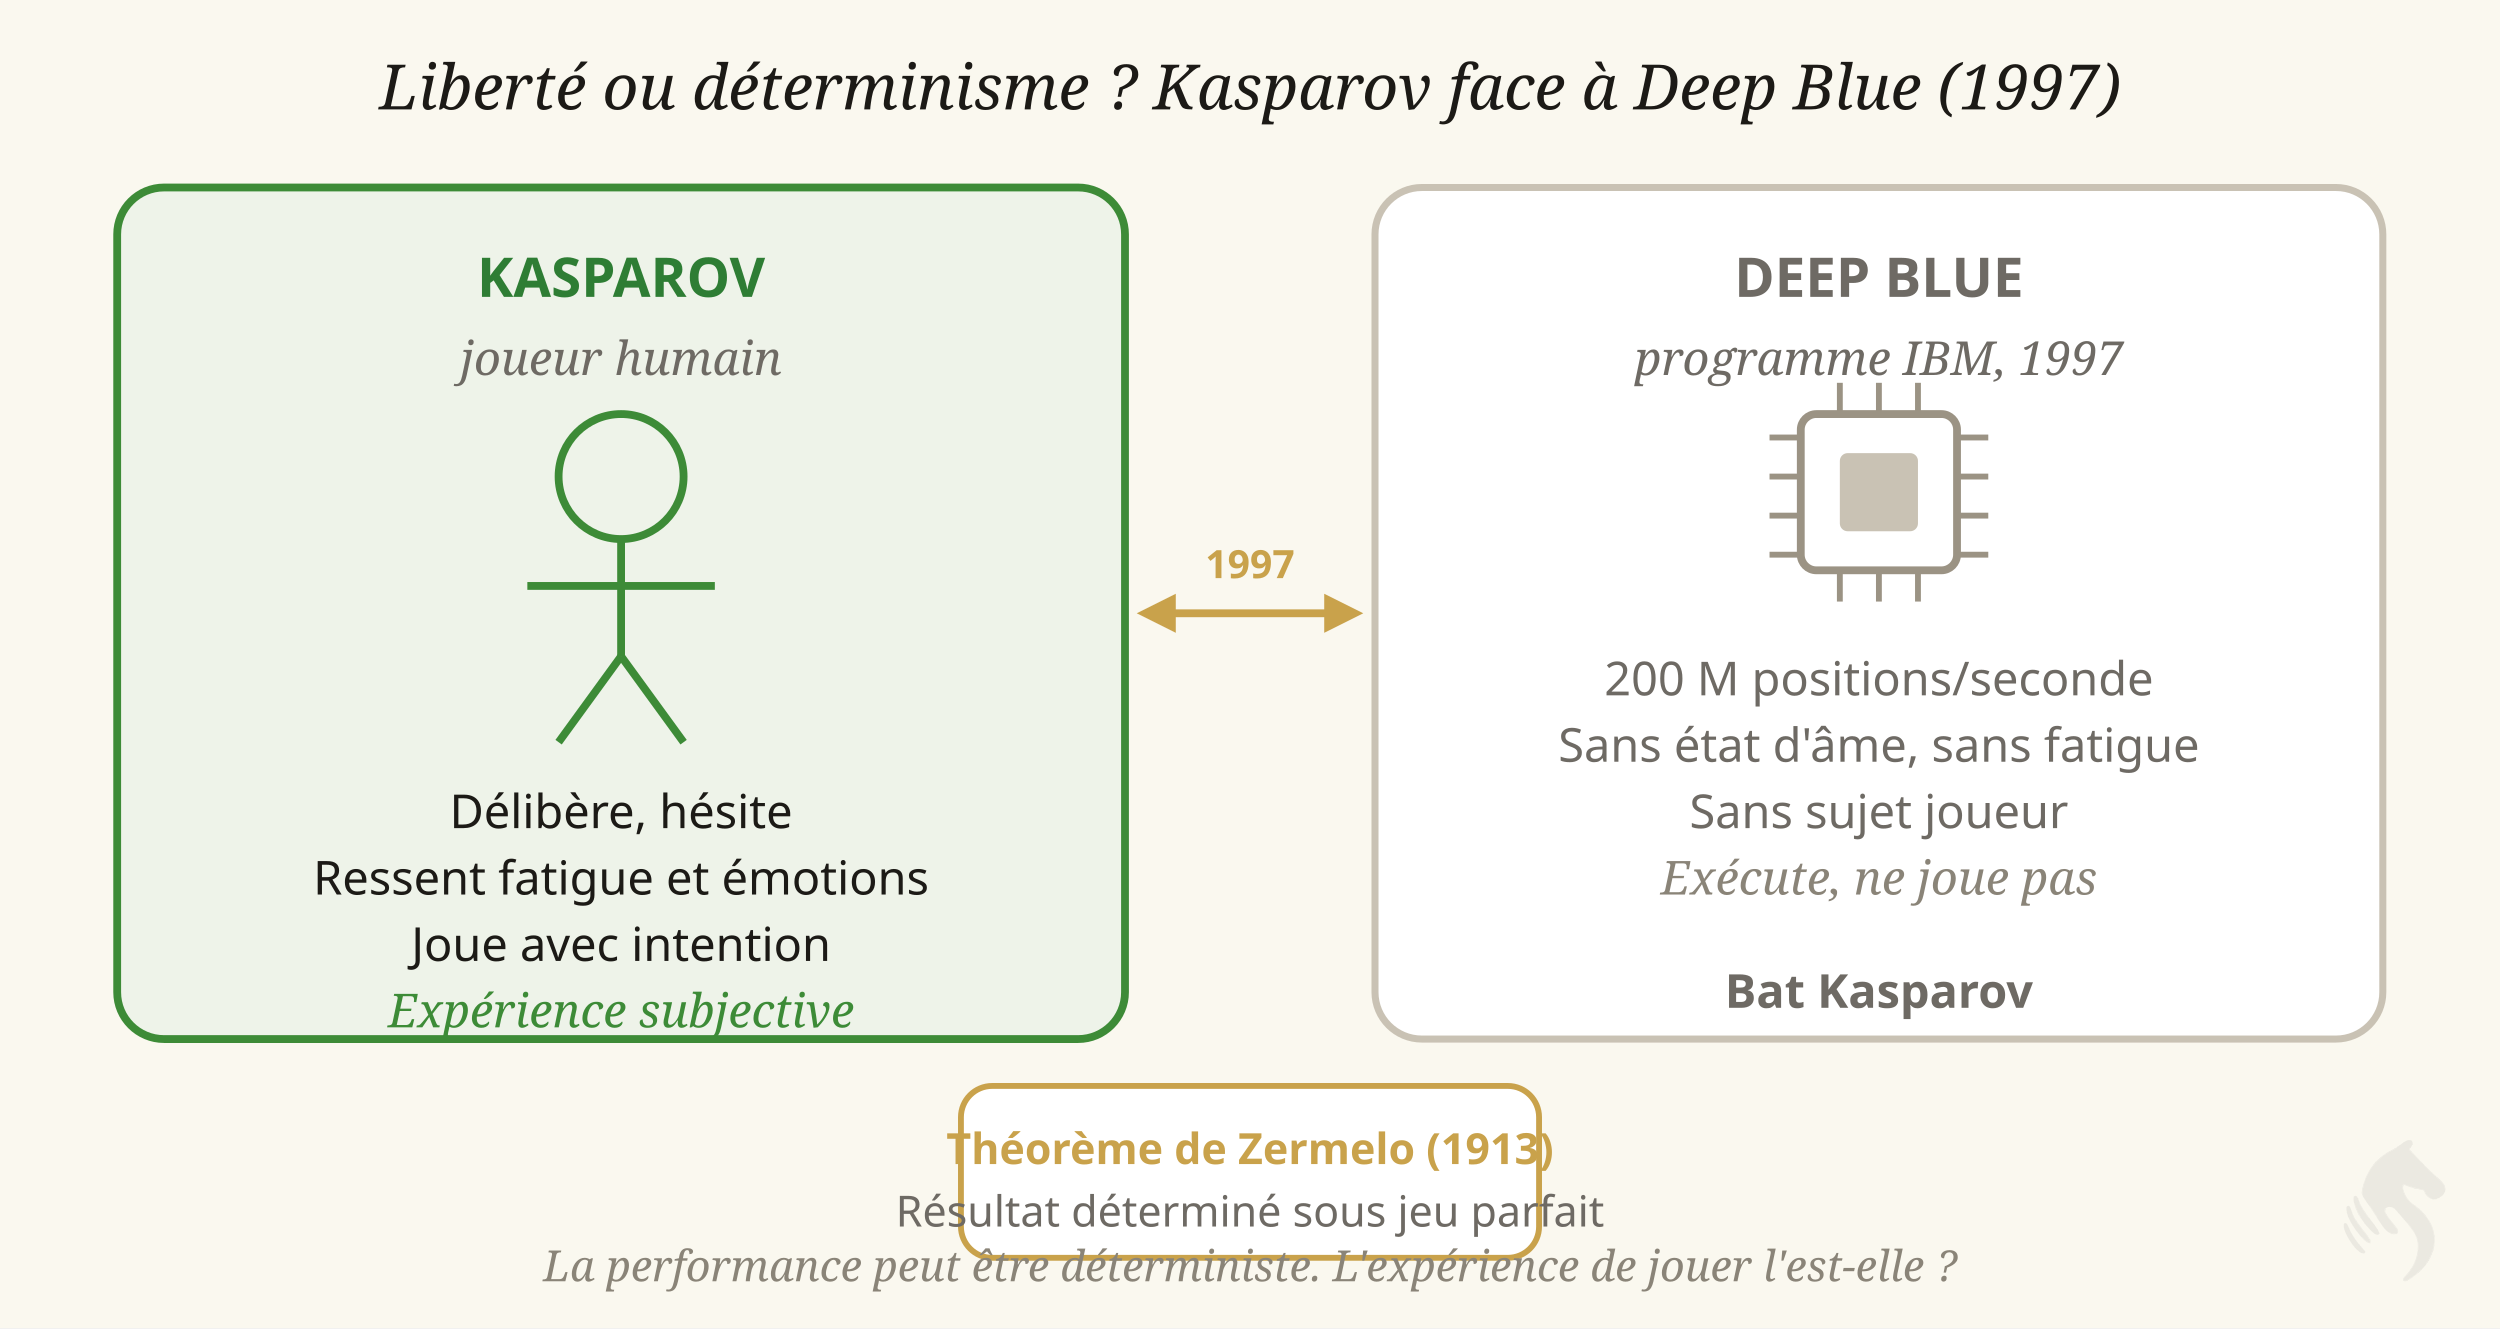
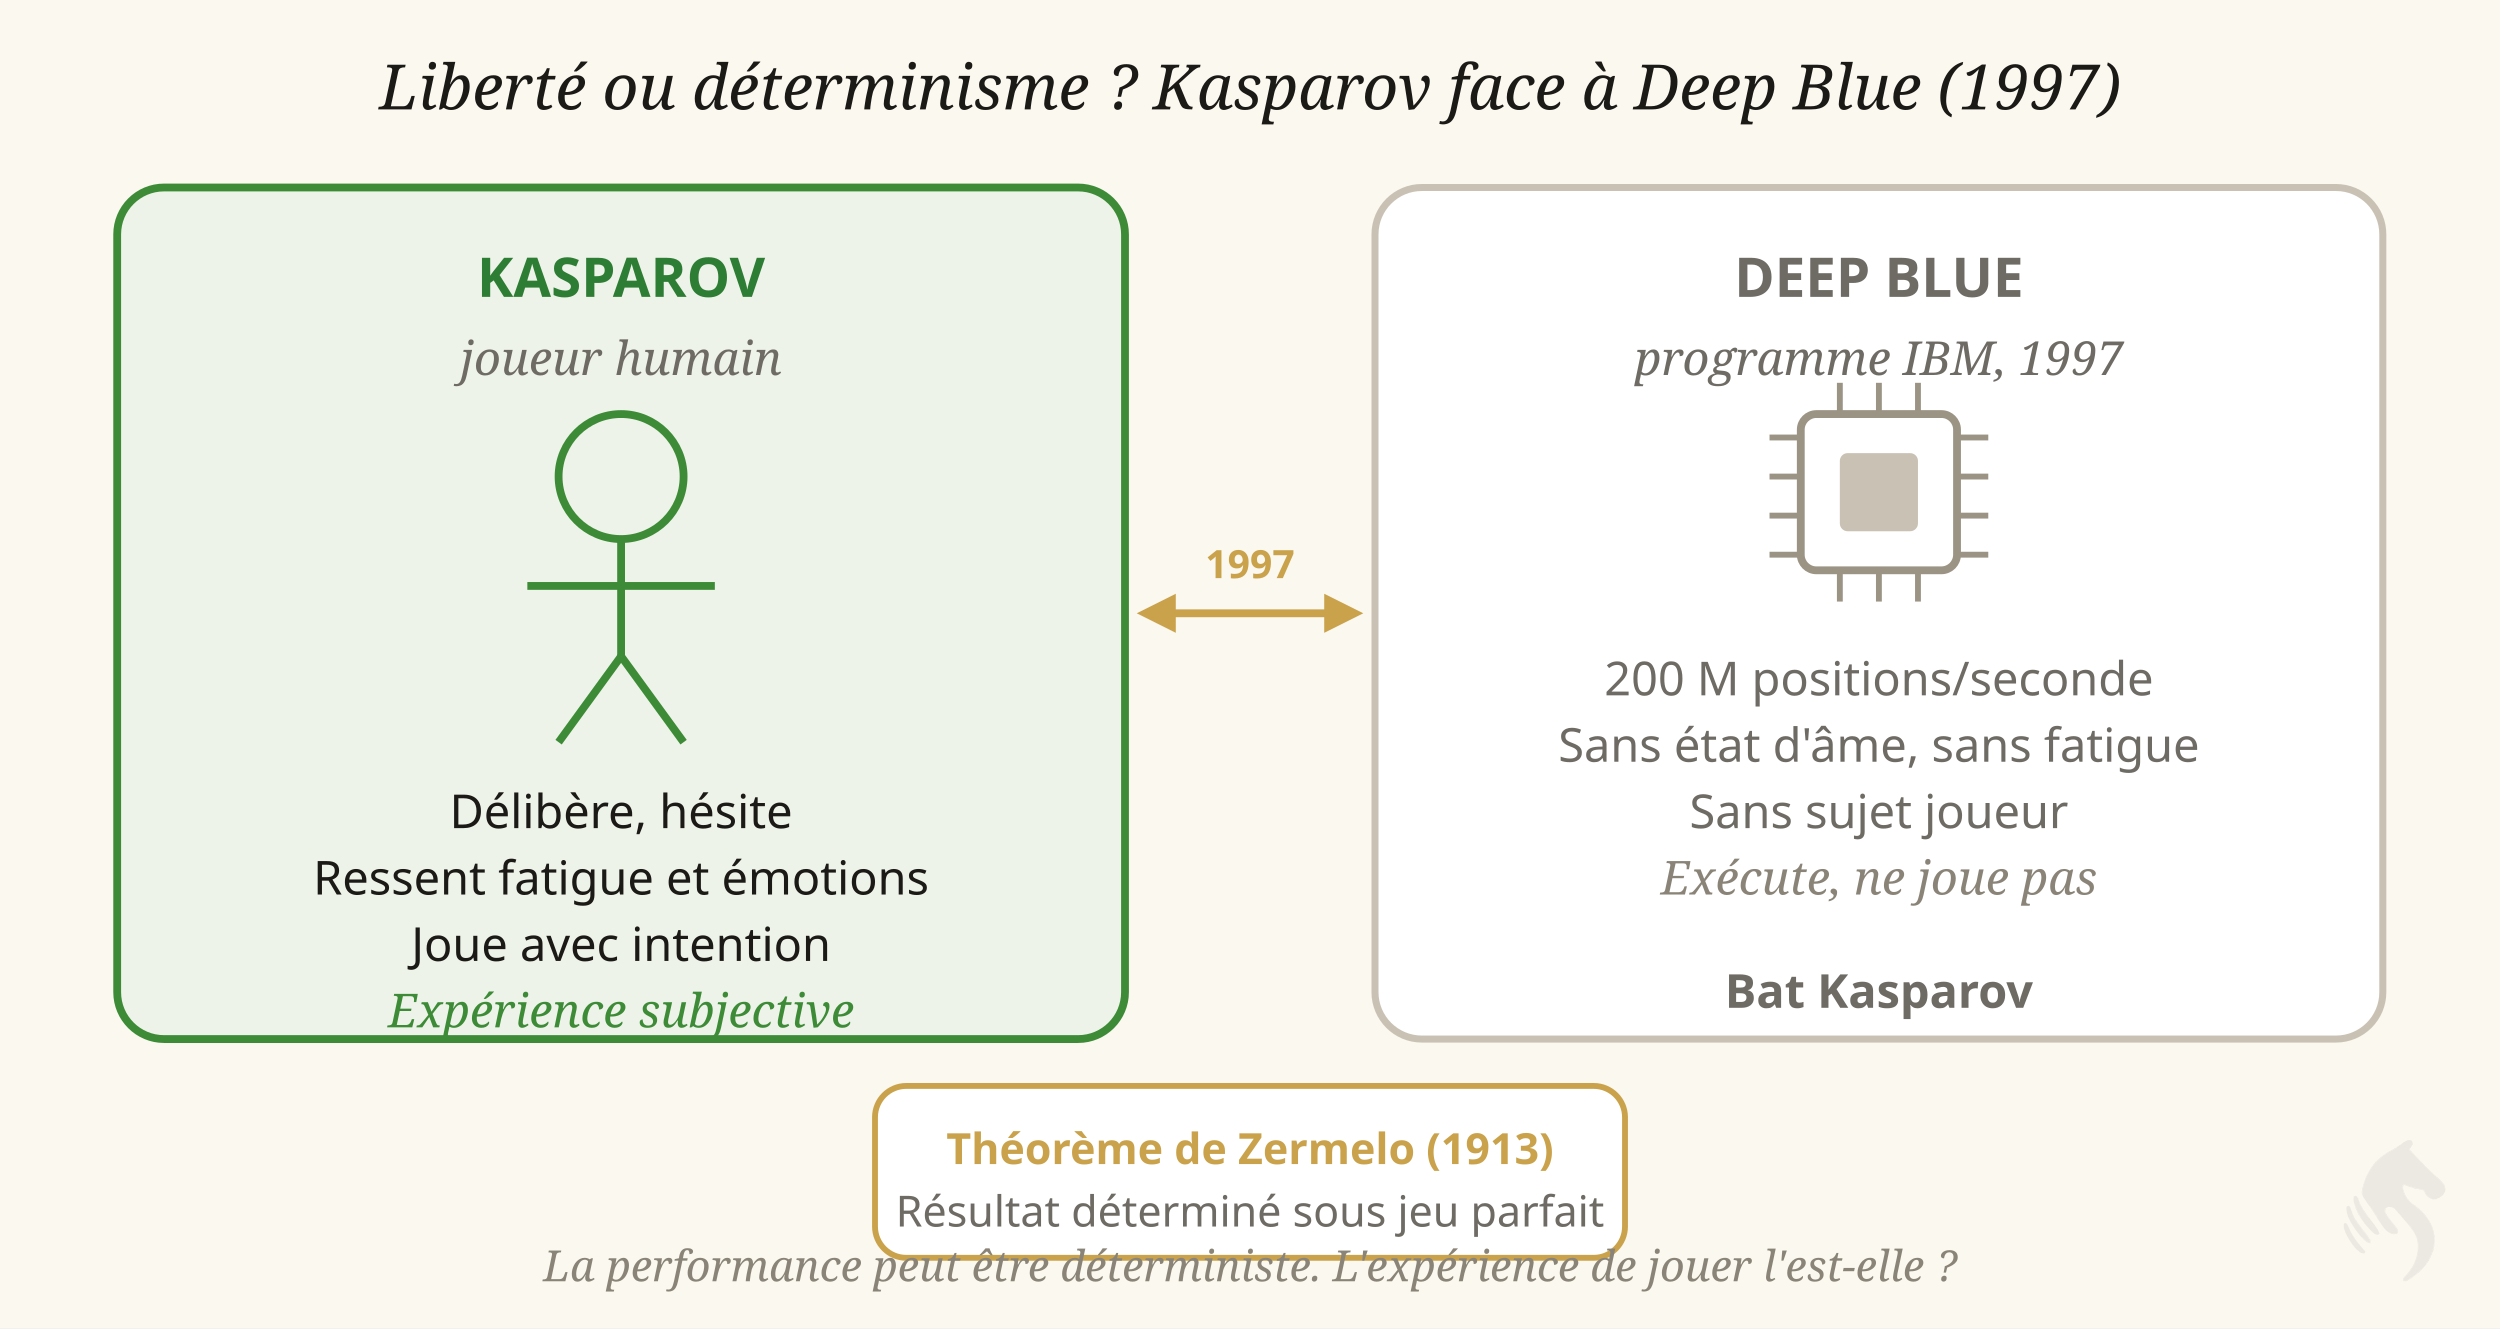
<svg xmlns="http://www.w3.org/2000/svg" width="640" height="340" viewBox="0 0 640 340" role="img" aria-labelledby="gg03">
  <rect width="640" height="340" fill="#faf8ef" />
  <text x="320" y="28" text-anchor="middle" font-family="Georgia, serif" font-size="16" font-style="italic" fill="#1c1a16">Liberté ou déterminisme ? Kasparov face à Deep Blue (1997)</text>
  <rect x="30" y="48" width="258" height="218" rx="12" fill="#eef3e9" stroke="#3d8b37" stroke-width="2" />
  <text x="159" y="76" text-anchor="middle" font-family="system-ui, sans-serif" font-size="14" font-weight="700" fill="#2e7d34">KASPAROV</text>
  <text x="159" y="96" text-anchor="middle" font-family="Georgia, serif" font-size="12" font-style="italic" fill="#6e6a64">joueur humain</text>
  <circle cx="159" cy="122" r="16" fill="none" stroke="#3d8b37" stroke-width="2" />
  <line x1="159" y1="138" x2="159" y2="168" stroke="#3d8b37" stroke-width="2" />
  <line x1="135" y1="150" x2="183" y2="150" stroke="#3d8b37" stroke-width="2" />
  <line x1="159" y1="168" x2="143" y2="190" stroke="#3d8b37" stroke-width="2" />
  <line x1="159" y1="168" x2="175" y2="190" stroke="#3d8b37" stroke-width="2" />
  <g font-family="system-ui, sans-serif" font-size="12" fill="#1c1a16" text-anchor="middle">
    <text x="159" y="212">Délibère, hésite</text>
    <text x="159" y="229">Ressent fatigue et émotions</text>
    <text x="159" y="246">Joue avec intention</text>
  </g>
  <text x="159" y="263" text-anchor="middle" font-family="Georgia, serif" font-size="12" font-style="italic" fill="#3d8b37">Expérience subjective</text>
  <rect x="352" y="48" width="258" height="218" rx="12" fill="#fff" stroke="#c9c2b4" stroke-width="1.8" />
  <text x="481" y="76" text-anchor="middle" font-family="system-ui, sans-serif" font-size="14" font-weight="700" fill="#6e6a64">DEEP BLUE</text>
  <text x="481" y="96" text-anchor="middle" font-family="Georgia, serif" font-size="12" font-style="italic" fill="#6e6a64">programme IBM, 1997</text>
  <rect x="461" y="106" width="40" height="40" rx="4" fill="none" stroke="#9b9384" stroke-width="2" />
  <rect x="471" y="116" width="20" height="20" rx="2" fill="#c9c2b4" />
  <g stroke="#9b9384" stroke-width="1.5">
    <line x1="461" y1="112" x2="453" y2="112" />
    <line x1="461" y1="122" x2="453" y2="122" />
    <line x1="461" y1="132" x2="453" y2="132" />
    <line x1="461" y1="142" x2="453" y2="142" />
    <line x1="501" y1="112" x2="509" y2="112" />
    <line x1="501" y1="122" x2="509" y2="122" />
    <line x1="501" y1="132" x2="509" y2="132" />
    <line x1="501" y1="142" x2="509" y2="142" />
    <line x1="471" y1="106" x2="471" y2="98" />
    <line x1="481" y1="106" x2="481" y2="98" />
    <line x1="491" y1="106" x2="491" y2="98" />
    <line x1="471" y1="146" x2="471" y2="154" />
    <line x1="481" y1="146" x2="481" y2="154" />
    <line x1="491" y1="146" x2="491" y2="154" />
  </g>
  <g font-family="system-ui, sans-serif" font-size="12" fill="#6e6a64" text-anchor="middle">
    <text x="481" y="178">200 M positions/seconde</text>
    <text x="481" y="195">Sans état d'âme, sans fatigue</text>
    <text x="481" y="212">Sans sujet joueur</text>
  </g>
  <text x="481" y="229" text-anchor="middle" font-family="Georgia, serif" font-size="12" font-style="italic" fill="#8a8478">Exécute, ne joue pas</text>
  <text x="481" y="258" text-anchor="middle" font-family="system-ui, sans-serif" font-size="12" font-weight="700" fill="#6e6a64">Bat Kasparov</text>
  <g stroke="#c9a24b" stroke-width="2" fill="none">
    <line x1="295" y1="157" x2="345" y2="157" />
  </g>
  <polygon points="349,157 339,152 339,162" fill="#c9a24b" />
  <polygon points="291,157 301,152 301,162" fill="#c9a24b" />
  <text x="320" y="148" text-anchor="middle" font-family="system-ui, sans-serif" font-size="10" font-weight="700" fill="#c9a24b">1997</text>
-   <rect x="246" y="278" width="148" height="44" rx="8" fill="#fff" stroke="#c9a24b" stroke-width="1.5" />
+   <rect x="224" y="278" width="192" height="44" rx="8" fill="#fff" stroke="#c9a24b" stroke-width="1.5" />
  <text x="320" y="298" text-anchor="middle" font-family="system-ui, sans-serif" font-size="11" font-weight="700" fill="#c9a24b">Théorème de Zermelo (1913)</text>
  <text x="320" y="314" text-anchor="middle" font-family="system-ui, sans-serif" font-size="11" fill="#6e6a64">Résultat déterminé sous jeu parfait</text>
  <text x="320" y="328" text-anchor="middle" font-family="Georgia, serif" font-size="11" font-style="italic" fill="#8a8478">La performance peut être déterministe. L'expérience de jouer l'est-elle ?</text>
  <g id="wm" opacity="0.07" transform="translate(600.0,291.9) scale(0.0416)" aria-hidden="true">
    <g fill="#1e1e1e" fill-rule="evenodd">
      <path d="M411.5-.5h-16a76 76 0 0 0-24.5 12q-.62-.7-1.5-1l-2 4a4 4 0 0 1-1.5-1 7 7 0 0 1-2.5 3.5 253 253 0 0 0-17 13q-1.42.93-2.5-.5-5.2 7.95-14.5 9a9.4 9.4 0 0 1-4 6q2.3.02 1.5 2A461 461 0 0 1 278.5 73q-13.2 7.95-26 16.5-1.59-1.38 0-3-2.35.35-4 2 .9.98 2 2-92.12 67.08-125.5 177a1316 1316 0 0 0-10 44 51.2 51.2 0 0 0 4.5 31q.1 3.33-2 1l4.5 11q1-2 2 0l5 10 1-1q6 10.95 13 21a651 651 0 0 1 18.5 25 3.4 3.4 0 0 1 1.5-3q21.52 33 43 66 .3 3.4-2.5 1v2a1542 1542 0 0 1 21 32q1 0 1 1a319 319 0 0 0 25 35 160 160 0 0 0 27 25 3.1 3.1 0 0 1 1-3q23.18 14.62 49 5.5 5-2.83 4-8.5-.15-4.6-1.5-9a618 618 0 0 0-55.5-73.5q3-.91 5 1.5a23.5 23.5 0 0 0-7-9q.63 2.4 2 4.5-.17 2.58-1.5.5a364 364 0 0 1-17.5-26.5 50 50 0 0 1-4.5-22.5q.9-4.71 3-9 .63 1.88 2.5 2a7 7 0 0 1 2-3q9.28-8.1 22-8a86 86 0 0 1 23 4.5 11 11 0 0 1 3 4.5q2.58-1.75 5 .5l21.5 23.5q.74 1.95.5 4 3.56 1 6 4a1094 1094 0 0 0 30 34.5l-1 1q3.7 2.7 7.5 5.5a23 23 0 0 1 2 5l5 3a22 22 0 0 0 5.5 8 11.5 11.5 0 0 0 4 4 3.9 3.9 0 0 0-2-3.5q1.7-1.12 3 .5a705 705 0 0 1 42 57.5q-.65 1.46-2 1.5a169 169 0 0 1 10 19 3.8 3.8 0 0 0-.5 4q1 2 2 0 1.4 2.05 2.5 4-.25-2.55.5-5a185 185 0 0 1 11 83q-1 2-2 0a9 9 0 0 0-1.5-4v9a2.3 2.3 0 0 0 1.5-1q.75 10.55-1 21a337 337 0 0 1-18 56l-2.5 3q-1.2-.69-1-2a36 36 0 0 0-4 7 5.2 5.2 0 0 0 3.5-4 4.3 4.3 0 0 1 0 4 350 350 0 0 1-33 52 1108 1108 0 0 1-30 35q-7.17 20.32 13.5 14.5a34 34 0 0 1 6-3 1496 1496 0 0 1 54-37 942 942 0 0 0 29-27q1.25-1.03 2 .5a11 11 0 0 0-3 4q1.35-1.65 2.5 0a29 29 0 0 1 4.5-6 40 40 0 0 0 9-10.5l6-4-1-1a25 25 0 0 1 8.5-7.5q-1.47-2.67 1-5 .22 4.17 2.5 1.5-1.94-3.13 2-4l-1-1q1.48-3.25 4-5.5a8 8 0 0 0-3-1q37.8-53.63 47.5-119 8.4-83.08-38-152a364 364 0 0 0-28-35q-1.03-1.25.5-2 3.58 2.23 2-1l-4-2a5 5 0 0 1-3-.5 484 484 0 0 0-70-58q-.7-.62-1-1.5 1.05-.43 2-1v-3a6 6 0 0 1-5-2q-.66-.1-1 .5 3.72 2.61 0 3-34.57-32.88-46-79.5.2-2.3 2-3v-4q-1.94 5.58-3.5 0-1-9 0-18 2.16-6.4 8.5-8a78 78 0 0 1 22 7.5 403 403 0 0 0 66 18l9 3q-2.45.75-5 .5-1.59 1.6 0 3a16 16 0 0 1 6.5-1 7.3 7.3 0 0 1 2 3q1.38-2.6 3.5-2-1.1-2.32-4-2.5 15.09-2.3 25.5 8.5 5.35 10.23 10 21 12.95 20.94 36.5 28.5-1.88.63-2 2.5a30 30 0 0 0 12.5 3q4.43-.1 8-2 3.2 3.87 5.5-1 1.2.69 1 2a39 39 0 0 0 4.5-2l1 1q.69-1.87-1.5-2.5a12 12 0 0 0 7-3q1.88-1.1 3 .5 2.22-3.62 6-2a8.7 8.7 0 0 1 3-4 41 41 0 0 1 12-6.5l-2-1 5.5-3.5q.62.7 1.5 1 1.82-1.15 0-2.5 1.42-.93 2.5.5a5.8 5.8 0 0 1 .5-4 39 39 0 0 1 6-4.5q-1.55-2.25.5-4.5 3.25-3.5 5-8 1.38-.64 2.5-1-.8-1.05-2-1.5 1.85-5.82 3-11.5v-10h-1q-.85 6-2.5 12-.16-4.46.5-9a63 63 0 0 0-12.5-31 478 478 0 0 0-45.5-44.5q3.06.72 6 2.5-3.15-3.9-7-7.5l1-1q-1.4-1.05-2 .5 1.77 2.4-.5 4a781 781 0 0 1-67.5-65.5l1-.5a29 29 0 0 0 7 6 93 93 0 0 0-14-15 24.5 24.5 0 0 0-9-9.5l1-1a44 44 0 0 0-7-4.5q1.44 2.2 3.5 4 1 1.5 0 3l-72-76q-5.34-7.85 1.5-14.5 1.98-.8 2 1.5a69 69 0 0 1 6-3.5q-1.95-1.94 0-3.5a31 31 0 0 0 6-12q2.05.24 4-.5a79 79 0 0 0-1.5-17.5 94 94 0 0 0-5-10l-1 1a87 87 0 0 0-5.5-3" />
      <path d="M325.5 44.5q-3.85 1.03-7 3.5a4.2 4.2 0 0 1-4.5-.5q-2.75 2.49-3.5 6-6.97 2.94-14 6-6.75 3.75-13.5 8-.62-.7-1.5-1a37.6 37.6 0 0 1-17 10.5 263 263 0 0 0-12 9.5q-1.59 1.62 0 3 12.8-8.55 26-16.5A461 461 0 0 0 327 46.5q.8-1.98-1.5-2m148 86-21-24a209 209 0 0 1-21-21.5l-8.5-8.5q-4.8-3.3-6-9-9.1-4.3-11.5-13a13 13 0 0 0 3-6q-.02-2.3-2-1.5-6.84 6.65-1.5 14.5l72 76q1-1.5 0-3a20 20 0 0 1-3.5-4m89 86a198 198 0 0 0-17.5-15q.4-2.17-.5-4-3.63-1.2-7-3a26 26 0 0 0-6-6 430 430 0 0 1-27-27.5 2.4 2.4 0 0 0-2-.5 29 29 0 0 1-7-6l-1 .5a781 781 0 0 0 67.5 65.5q2.27-1.6.5-4m-314-128a247 247 0 0 0-42 35.5 14.5 14.5 0 0 1-5 4l1 1a9.3 9.3 0 0 1-6 2.5 76 76 0 0 1-16 20q.3.88 1 1.5a9.4 9.4 0 0 0-5.5 6.5q-1-2-2 0-.93 1.42.5 2.5a25 25 0 0 0-6.5 8.5q-1.6 1.05-3.5 1.5 1.21.45 2 1.5a43 43 0 0 0-7 10 352 352 0 0 0-19.5 37 2.9 2.9 0 0 1-2.5 1 3.3 3.3 0 0 0 2 1.5 47 47 0 0 1-3.5 5.5l-12 34q-.98-1.8-1.5 0 1.4 1.9.5 4a33 33 0 0 1-3.5 5.5q.78.84 1 2a212 212 0 0 0-10 49.5 36 36 0 0 0 7 20q2.1 2.33 2-1a51.2 51.2 0 0 1-4.5-31 1316 1316 0 0 1 10-44q33.38-109.92 125.5-177-1.1-1.02-2-2m376 206q-.5-10.25-5-19.5 1.5-4.37-1.5-.5l-6.5-11q-5.55-3.6-7.5-10l-1 1q-3.75-5.75-9.5-9.5l1-1a850 850 0 0 0-9-7q1.14-2.04-1.5-3.5-1.08 1.43-2.5.5-2.84-1.65-2-4a5 5 0 0 0-3-.5 5 5 0 0 0-.5-3l-1 1a7 7 0 0 0-4.5-3 21 21 0 0 0-6-2.5 478 478 0 0 1 45.5 44.5 63 63 0 0 1 12.5 31q-.66 4.54-.5 9 1.65-6 2.5-12m-259 3v-1q-2.22-5.79 1-11.5l-2-2a67 67 0 0 0 1.5-5.5q.93 7.1 3.5 1-2.43-3.37 2-4a4.3 4.3 0 0 1 2.5 3q.45-1.21 1.5-2 2.3.75 4 2a326 326 0 0 1 28 10.5q11.4 3.22 23 6 1.05 1.6 1.5 3.5 1-4 2 0 1.08-1.43 2.5-.5-1.81 1.35 0 2.5 3.25-.47 7-2 1.85.03 3 1 5.83.22 11 2h5q2.55.25 5-.5l-9-3a403 403 0 0 1-66-18 78 78 0 0 0-22-7.5q-6.34 1.6-8.5 8-1 9 0 18 1.56 5.58 3.5 0m109 6a4.7 4.7 0 0 1 4 3q3.6-3.98 6 1l1-2 4 2a65 65 0 0 1 7.5 10q1.1 3.55 2.5 7-1.77 2.95 2 4 13.35 23.91 39 33 .12-1.87 2-2.5-23.55-7.56-36.5-28.5a305 305 0 0 0-10-21q-10.41-10.8-25.5-8.5 2.9.18 4 2.5m-410 86a9 9 0 0 0 1.5-4 310 310 0 0 0 37.5 86q-1.1 1.02-2 2a40 40 0 0 0 8.5 12 139 139 0 0 0 15 21q2.31 2.97 1.5 6 5.9 1.14 7.5 7 5.7 2.47 5 8 3.8 1.06 6.5 4 20.24 25.5 46 45.5a39 39 0 0 0 20 5 46 46 0 0 1 9-7.5 818 818 0 0 1-10-21.5q1.43-1.08.5-2.5a27 27 0 0 1-3.5-2 185 185 0 0 0-16-23.5q1.43-1.08.5-2.5a13.3 13.3 0 0 1-5.5-5 617 617 0 0 0-22.5-29v-4l-1 1a13 13 0 0 1-4.5-6 11.5 11.5 0 0 1-4-4q-.03 2.3-2 1.5A471 471 0 0 1 97 390.5q-1.8-3.04-.5-6 1.02.54 2 1a9 9 0 0 0-2-4.5q3.83-2.28-1-2.5a597 597 0 0 1-7-18.5l2-1a3.3 3.3 0 0 1-2-3.5 3.1 3.1 0 0 1-3-1q-7.35-19.46-24-8 1.03 2.34-.5 5a97 97 0 0 0 3.5 38" />
      <path d="M365.5 301.5q-1.8.7-2 3 11.43 46.62 46 79.5 3.72-.39 0-3 .34-.6 1-.5-2.4-2.22-5-4.5l2-2q-2.45-.75-5-.5a8.4 8.4 0 0 0-.5-4q-1.72 1.44-3-1a28 28 0 0 1-3.5-6q-.5 2-1 0a143 143 0 0 1-18-31q-6.22-11.64-9-27a7 7 0 0 0-2-3m-211 174a45 45 0 0 1-9.5-15q-1 2-2 0a41 41 0 0 0-6-9l-1-5-1 1a989 989 0 0 1-17.5-25.5q.7-.62 1-1.5a7.7 7.7 0 0 1-5-6 163 163 0 0 1-15-29q-.98-.46-2-1-1.3 2.96.5 6a471 471 0 0 0 55.5 86.5q1.97.8 2-1.5m-90-86q-2.05 2.77 1.5 4 3.6 16.25 9.5 30.5-2.48 3.62 2 3.5 3.65 9.3 8 18.5l-1 1a11.4 11.4 0 0 1 6 8q-.7.62-1 1.5a10.5 10.5 0 0 1 3.5 5l1-1a62 62 0 0 0 7.5 13q.9-.98 2-2a310 310 0 0 1-37.5-86 9 9 0 0 1-1.5 4m48 210a3.9 3.9 0 0 0-2-3.5q1.7-1.12 3 .5a127 127 0 0 0 39 32q11.3 4.6 8.5-7a147 147 0 0 0-17-32 1467 1467 0 0 0-40-51 554 554 0 0 1-48.5-75l1-1q.84 5.22 6 5a51.6 51.6 0 0 1-11.5-27l-1 2a159 159 0 0 0-11-31 14.3 14.3 0 0 0-10.5-8q-3.2.01-6 1.5-2.85 3.45-6 6.5-.87 16.85 3 33.5a3.6 3.6 0 0 1-2 2q1.38.56 2.5 1.5 3.15 9.81 6.5 19.5-1.21.45-2 1.5a29 29 0 0 0 5.5 7A256 256 0 0 0 55.5 525l-2 1a6.4 6.4 0 0 0 4 1.5 332 332 0 0 0 38.5 53l3.5 5.5-1 1q1.9 1.67 3.5.5a36 36 0 0 0 10.5 12m303-214q-.95.57-2 1 .3.88 1 1.5a484 484 0 0 1 70 58q1.42.72 3 .5a43 43 0 0 0-10-12.5l1-1q-2.66 1.47-5-1a36 36 0 0 0-10-10q1.81-1.35 0-2.5a8 8 0 0 1-3.5 0q-4.57-5.7-10-8a13 13 0 0 0-6.5-5.5 11.5 11.5 0 0 1-3.5-4.5q-.62.7-1.5 1a17.7 17.7 0 0 0-8-5.5q-2.84-1.65-2-4-7.47-2.25-13-7.5m-254 24a526 526 0 0 1 23.5 37 55 55 0 0 1 9 15l1-1a65 65 0 0 0 8.5 13q2.8 2.4 2.5-1-21.48-33-43-66a3.4 3.4 0 0 0-1.5 3m111 63q.16-.93 1-1.5a7 7 0 0 1-3.5-2.5 17.5 17.5 0 0 0-5.5-8q3.7-4.18-2.5-5a41 41 0 0 1-7.5-18.5l2-3a7.2 7.2 0 0 1-2-4.5 3.1 3.1 0 0 0 3-1 37 37 0 0 0-1-7q-1.87-.12-2.5-2a36 36 0 0 0-3 9 50 50 0 0 0 4.5 22.5 364 364 0 0 0 17.5 26.5q1.33 2.08 1.5-.5-1.37-2.1-2-4.5m-272 45v19q2.55 12.15 7 24 15.37 37.49 37 68a54 54 0 0 0 9 12.5q-1.58 2.58 2 3l-1 1 5.5 4.5a82 82 0 0 0 9 12q6.5 6.26 12.5 13 9.5 6.75 17.5 15l1-1q4.56 3.52 9 7l1-2a89 89 0 0 0 13.5 3.5q13.85-4.6 6.5-17.5-1.73 1.44-3-1a307 307 0 0 1-13.5-16 16 16 0 0 0-6-5.5q1.43-1.08.5-2.5a27.2 27.2 0 0 1-12.5-15 3.1 3.1 0 0 1-3-1q-7.5-10.25-15.5-20-.93-1.42.5-2.5a16 16 0 0 1-6-5.5 880 880 0 0 1-19-29.5q.7-.62 1-1.5a8 8 0 0 1-4-4 94 94 0 0 1-12.5-26l-1 1q-3.8-4.62-1.5-10a3.1 3.1 0 0 1-3-1 198 198 0 0 1-7-15.5l1-1a55 55 0 0 1-9-11q-2.85-1.46-6-2l3-1a22 22 0 0 0-9 2 11.4 11.4 0 0 0-4 6.5m277 51a48 48 0 0 0 12 5q-.57 3.66 2 2a5.3 5.3 0 0 1 3.5 3l1-2a45 45 0 0 0 26 0q.45 1.21 1.5 2 1.27-3.4 4-2 1.81-1.15 0-2.5l3-1.5a21 21 0 0 0 3.5-4q1.4-8.23-1.5-16 .3-.88 1-1.5-5.22-1.95-4-7a193 193 0 0 1-18-23.5 16 16 0 0 0-3.5-3q-4.05-7.43-9-12a284 284 0 0 0-14-17q-.75-1.58.5-3a19 19 0 0 1-6-4 4.35 4.35 0 0 0-5-1.5 618 618 0 0 1 55.5 73.5q1.35 4.4 1.5 9 1 5.67-4 8.5-25.82 9.12-49-5.5a3.1 3.1 0 0 0-1 3m115-56a264 264 0 0 1 16 22q-1.7 3.04 1.5 1a494 494 0 0 1 16.5 23l7 10q1.35-.04 2-1.5a705 705 0 0 0-42-57.5q-1.3-1.62-3-.5a3.9 3.9 0 0 1 2 3.5" />
      <path d="M112.5 599.5q7 9.5 16 17 2 0 2 2 6.9 3.77 11 8.5l13 5.5a5.7 5.7 0 0 0 6 0q2.07 3.94 4 0-3.37-1.23-.5-3 .22-6.86.5-13.5l-3-3.5 3-2.5q-4.58-.9-7.5-4.5a79 79 0 0 0-10.5-16.5q2.67 1.47 5-1a12 12 0 0 1-8.5-3.5 92 92 0 0 0-17.5-23.5l2-1-6.5-4.5a2294 2294 0 0 1-34.5-47q-1 0-1-1-5.27-4.75-4-11.5-2.25-3.25-3.5.5A227 227 0 0 1 61.5 469q.84-.57 1-1.5-5.16.22-6-5l-1 1a554 554 0 0 0 48.5 75 1467 1467 0 0 1 40 51q10.5 14.98 17 32 2.8 11.6-8.5 7a127 127 0 0 1-39-32q-1.3-1.62-3-.5a3.9 3.9 0 0 1 2 3.5m335-4a3349 3349 0 0 1 7.5 35q2.3 19.53.5 39a9 9 0 0 1 1.5 4q1 2 2 0a185 185 0 0 0-11-83q-.75 2.45-.5 5m44-147q1.58 3.23-2 1-1.53.75-.5 2a364 364 0 0 1 28 35q46.4 68.92 38 152-9.7 65.37-47.5 119 1.46.15 3 1a12 12 0 0 0 3.5-6q1.58 1.52 3.5.5-1.16-8.12 7-11-1.6-1.75 1-2.5-.12-8.5 6-14-.81-.1-1-1a3.1 3.1 0 0 1 3-1 5.4 5.4 0 0 1 3-5.5q-1.2-.45-2-1.5a67 67 0 0 0 4.5-10l1 2a9 9 0 0 1 2.5-5l-1-2a6.3 6.3 0 0 1 4-.5 6.5 6.5 0 0 0-3-3 225 225 0 0 1 11-24.5q-.53-1.8-1.5 0-.3-4.51 1-9l1 1a67 67 0 0 0 1.5-13q7.4-.7 1-5a232 232 0 0 0 2-53l.5-5q.57.84 1.5 1a8 8 0 0 0-2.5-5q-6.56-49.08-31.5-89 2.03-1.77-.5-3l-1 1a696 696 0 0 1-17.5-26q-2.18-1.53-1-3.5-3.93-.91-5-4.5-1.26-.5-1-2a69 69 0 0 0-6.5-5q-.69-1.87 1.5-2.5a14 14 0 0 0-4-2.5m-36 230a273 273 0 0 1-13.5 57q-1.4.82-2.5 2 2.69 6.4-4 8.5l2 1a30 30 0 0 0-3 8.5q-.2 1.31 1 2l2.5-3a337 337 0 0 0 18-56 89 89 0 0 0 1-21q-.57.84-1.5 1m-25 84a185 185 0 0 1-24 38l-2.5 6a25 25 0 0 0-6.5 7q-13.95 16.7-28.5 33-1.16 4.05-3.5 7.5-1.35 4.25-1 8a16 16 0 0 1 6 5.5h14a20 20 0 0 1 10-3.5q1.71-1.12 0-2.5a81 81 0 0 0 18.5-12q.62.7 1.5 1a71 71 0 0 1 2-4q1-2 2 0 1.7-4.54 4.5-1a38 38 0 0 1 4.5-6.5 189 189 0 0 0 30.5-23.5q4.55 3.9 4-3a4.6 4.6 0 0 1 4.5-2v-3a5 5 0 0 0 3-.5 41 41 0 0 1 3-5.5 11 11 0 0 1 3-4q-.75-1.53-2-.5a942 942 0 0 1-29 27 1496 1496 0 0 0-54 37 34 34 0 0 0-6 3q-20.67 5.82-13.5-14.5a1108 1108 0 0 0 30-35 350 350 0 0 0 33-52 4.3 4.3 0 0 0 0-4 5.2 5.2 0 0 1-3.5 4" />
    </g>
  </g>
</svg>
